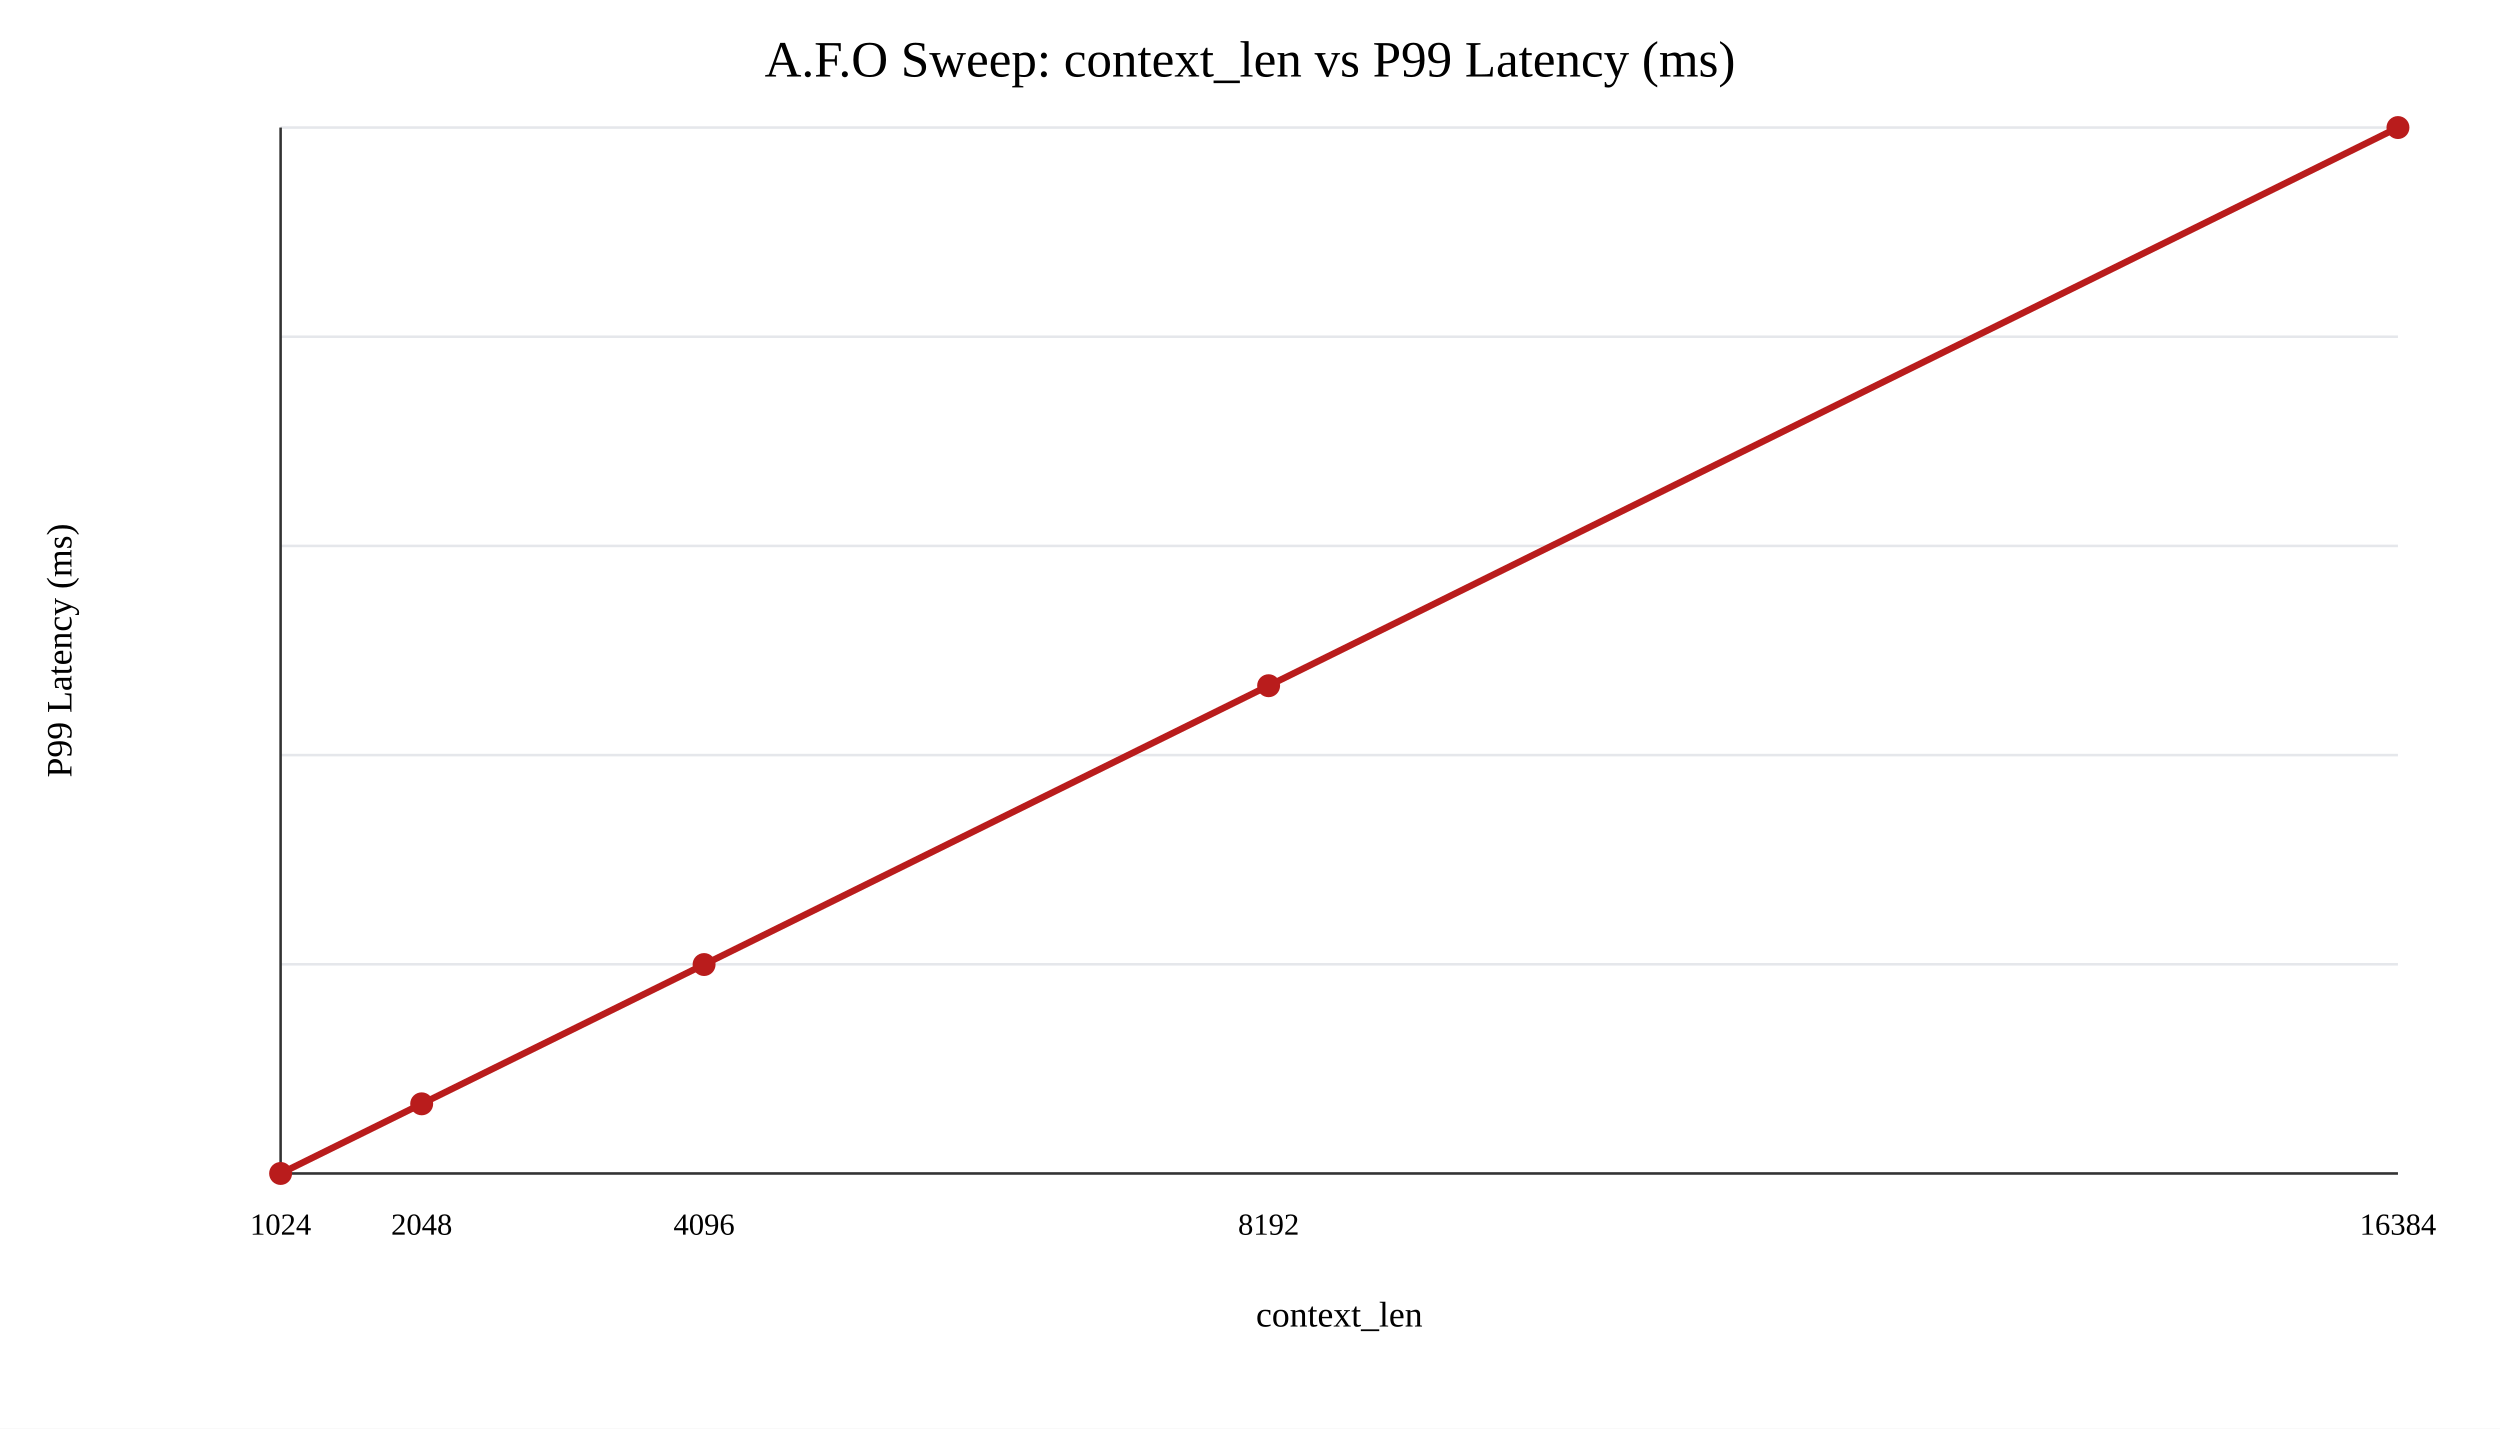
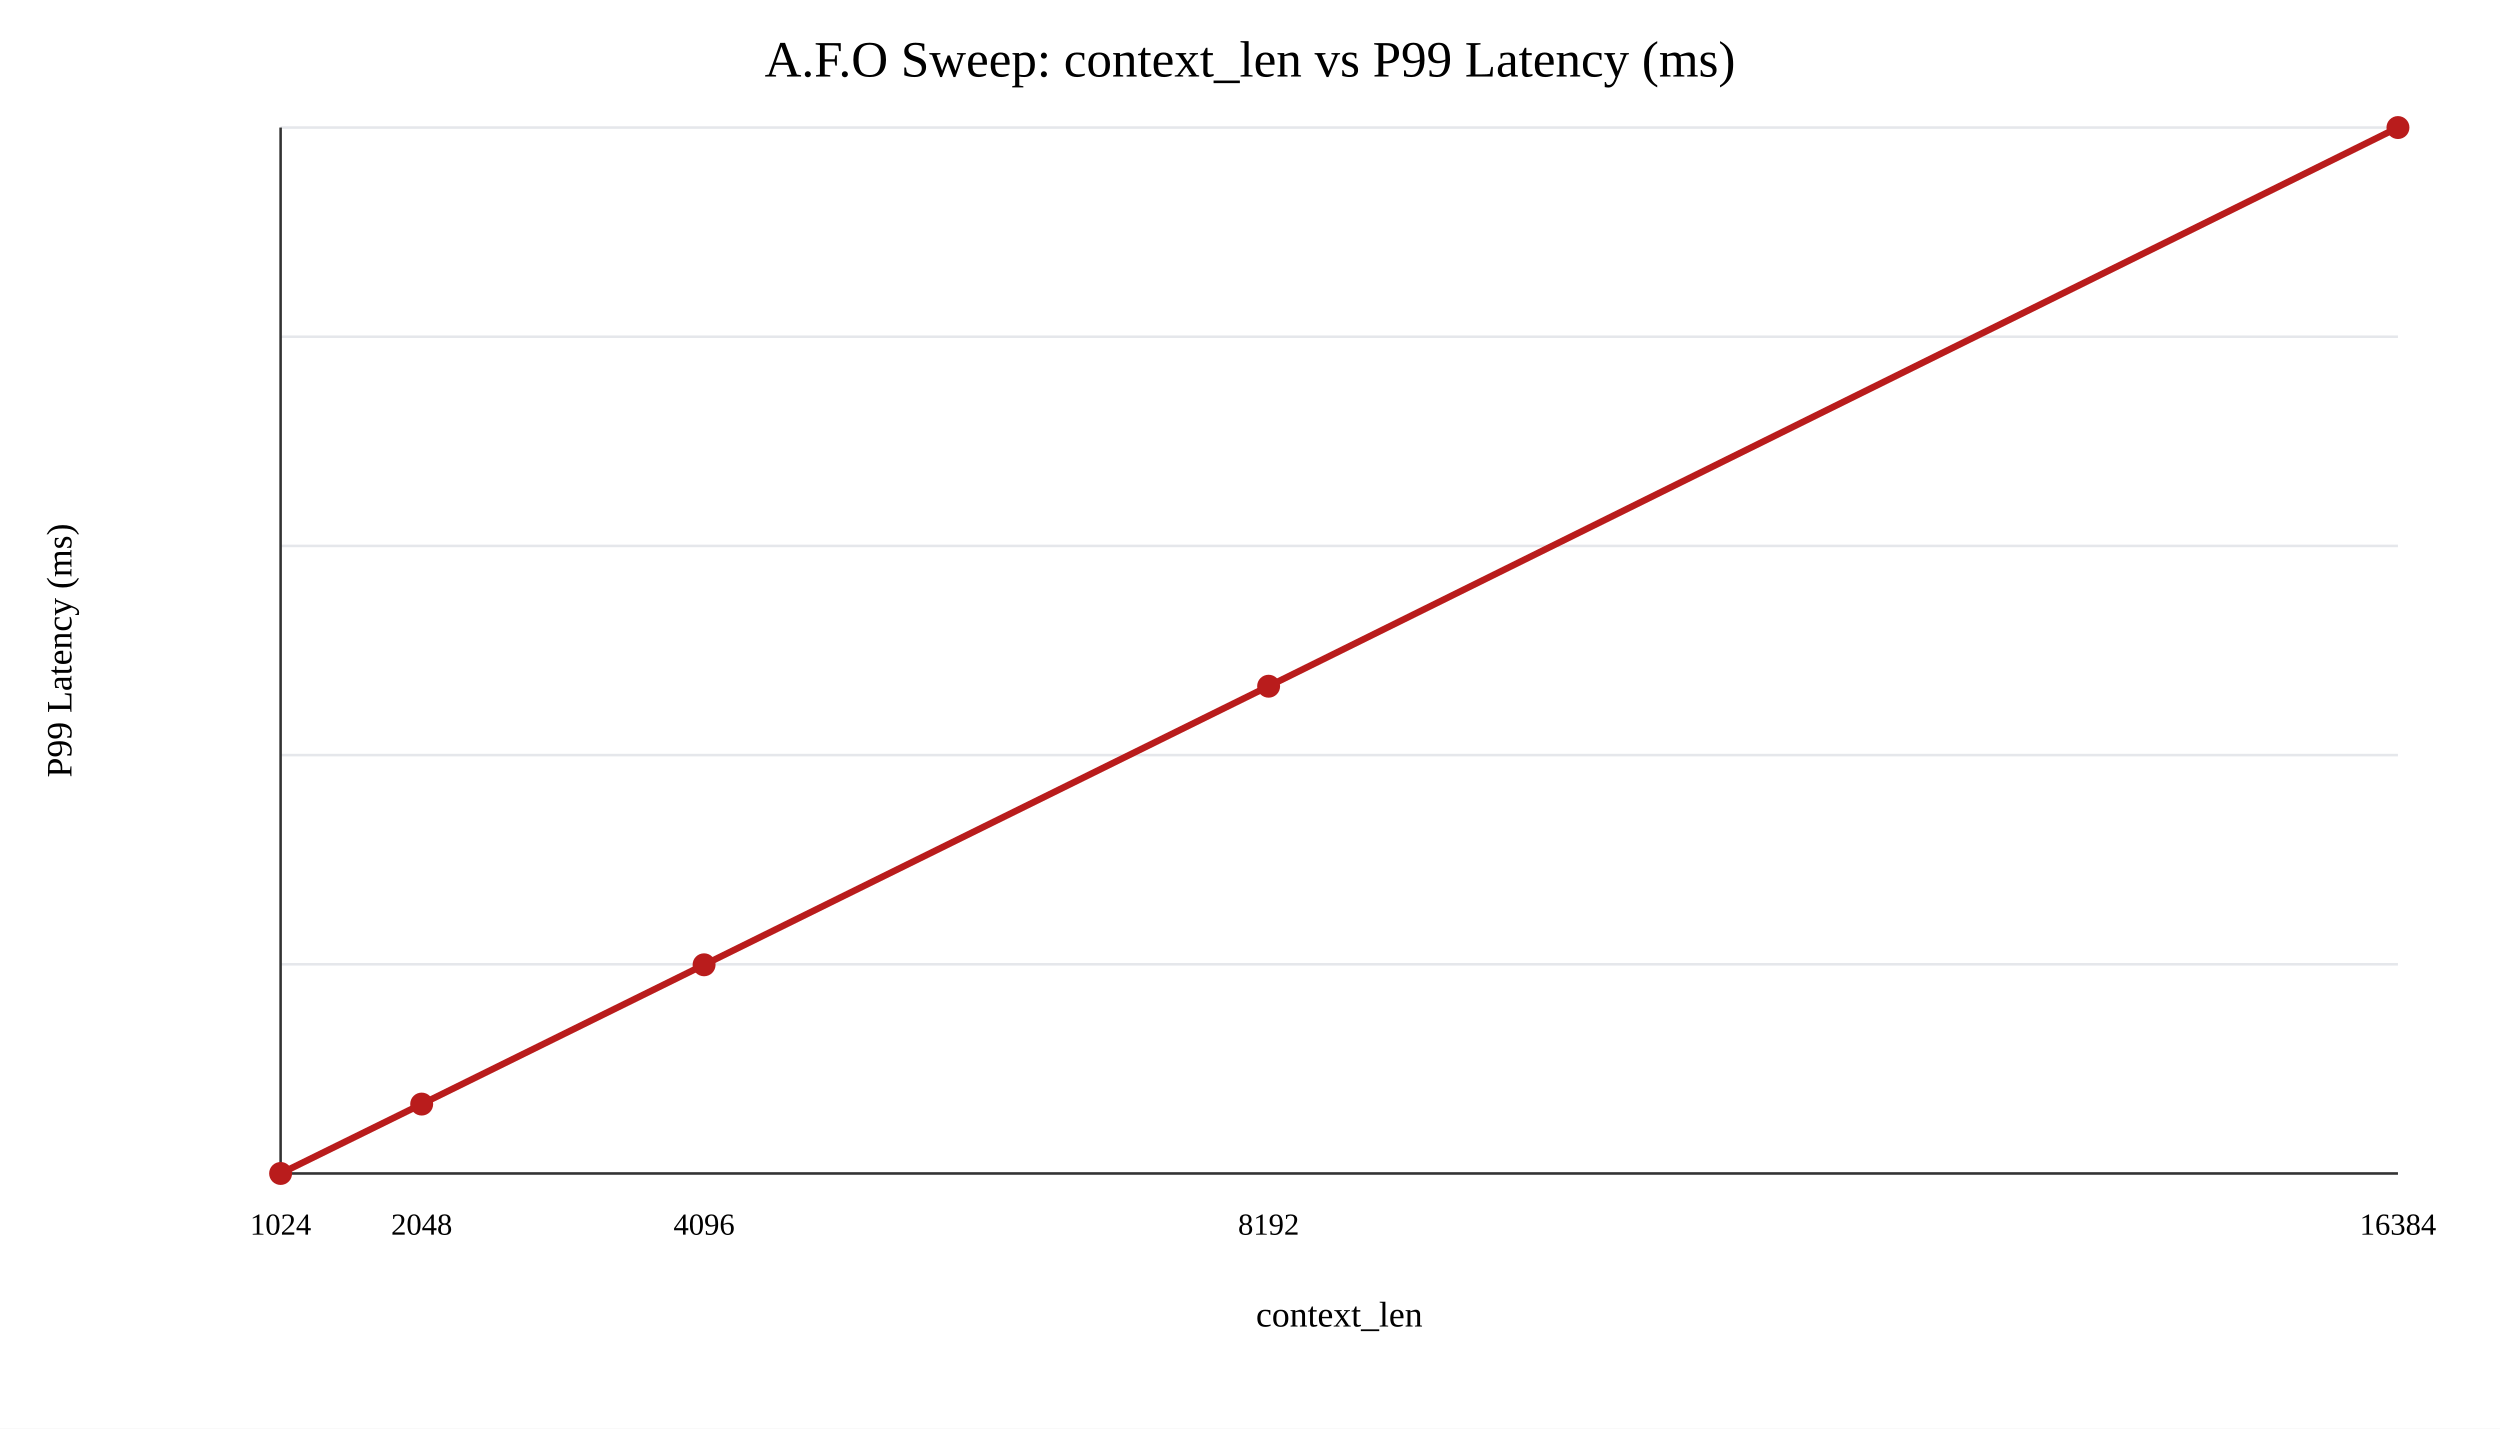
<svg xmlns="http://www.w3.org/2000/svg" width="980" height="560">
  <rect x="0" y="0" width="980" height="560" fill="#ffffff" />
  <text x="490.0" y="30" text-anchor="middle" font-size="20" font-family="Times New Roman">A.F.O Sweep: context_len vs P99 Latency (ms)</text>
  <line x1="110" y1="50.0" x2="940" y2="50.0" stroke="#e5e7eb" />
  <line x1="110" y1="132.0" x2="940" y2="132.0" stroke="#e5e7eb" />
  <line x1="110" y1="214.0" x2="940" y2="214.0" stroke="#e5e7eb" />
  <line x1="110" y1="296.0" x2="940" y2="296.0" stroke="#e5e7eb" />
  <line x1="110" y1="378.0" x2="940" y2="378.0" stroke="#e5e7eb" />
  <line x1="110" y1="460.0" x2="940" y2="460.0" stroke="#e5e7eb" />
  <line x1="110" y1="460" x2="940" y2="460" stroke="#333" />
  <line x1="110" y1="50" x2="110" y2="460" stroke="#333" />
-   <polyline fill="none" stroke="#b91c1c" stroke-width="2.6" points="110.0,460.0 165.3,432.7 276.0,378.1 497.3,268.8 940.0,50.0" />
+   <polyline fill="none" stroke="#b91c1c" stroke-width="2.6" points="110.0,460.0 165.3,432.8 276.0,378.2 497.3,269.0 940.0,50.0" />
  <circle cx="110.0" cy="460.0" r="4.5" fill="#b91c1c" />
-   <circle cx="165.3" cy="432.7" r="4.5" fill="#b91c1c" />
-   <circle cx="276.0" cy="378.1" r="4.5" fill="#b91c1c" />
-   <circle cx="497.3" cy="268.8" r="4.5" fill="#b91c1c" />
+   <circle cx="165.3" cy="432.8" r="4.5" fill="#b91c1c" />
+   <circle cx="276.0" cy="378.2" r="4.5" fill="#b91c1c" />
+   <circle cx="497.3" cy="269.0" r="4.5" fill="#b91c1c" />
  <circle cx="940.0" cy="50.0" r="4.5" fill="#b91c1c" />
  <text x="110.0" y="484.0" text-anchor="middle" font-size="12" font-family="Times New Roman">1024</text>
  <text x="165.3" y="484.0" text-anchor="middle" font-size="12" font-family="Times New Roman">2048</text>
  <text x="276.0" y="484.0" text-anchor="middle" font-size="12" font-family="Times New Roman">4096</text>
  <text x="497.3" y="484.0" text-anchor="middle" font-size="12" font-family="Times New Roman">8192</text>
  <text x="940.0" y="484.0" text-anchor="middle" font-size="12" font-family="Times New Roman">16384</text>
  <text x="525.0" y="520" text-anchor="middle" font-size="14" font-family="Times New Roman">context_len</text>
  <text x="28" y="255.0" transform="rotate(-90 28,255.0)" text-anchor="middle" font-size="14" font-family="Times New Roman">P99 Latency (ms)</text>
</svg>
